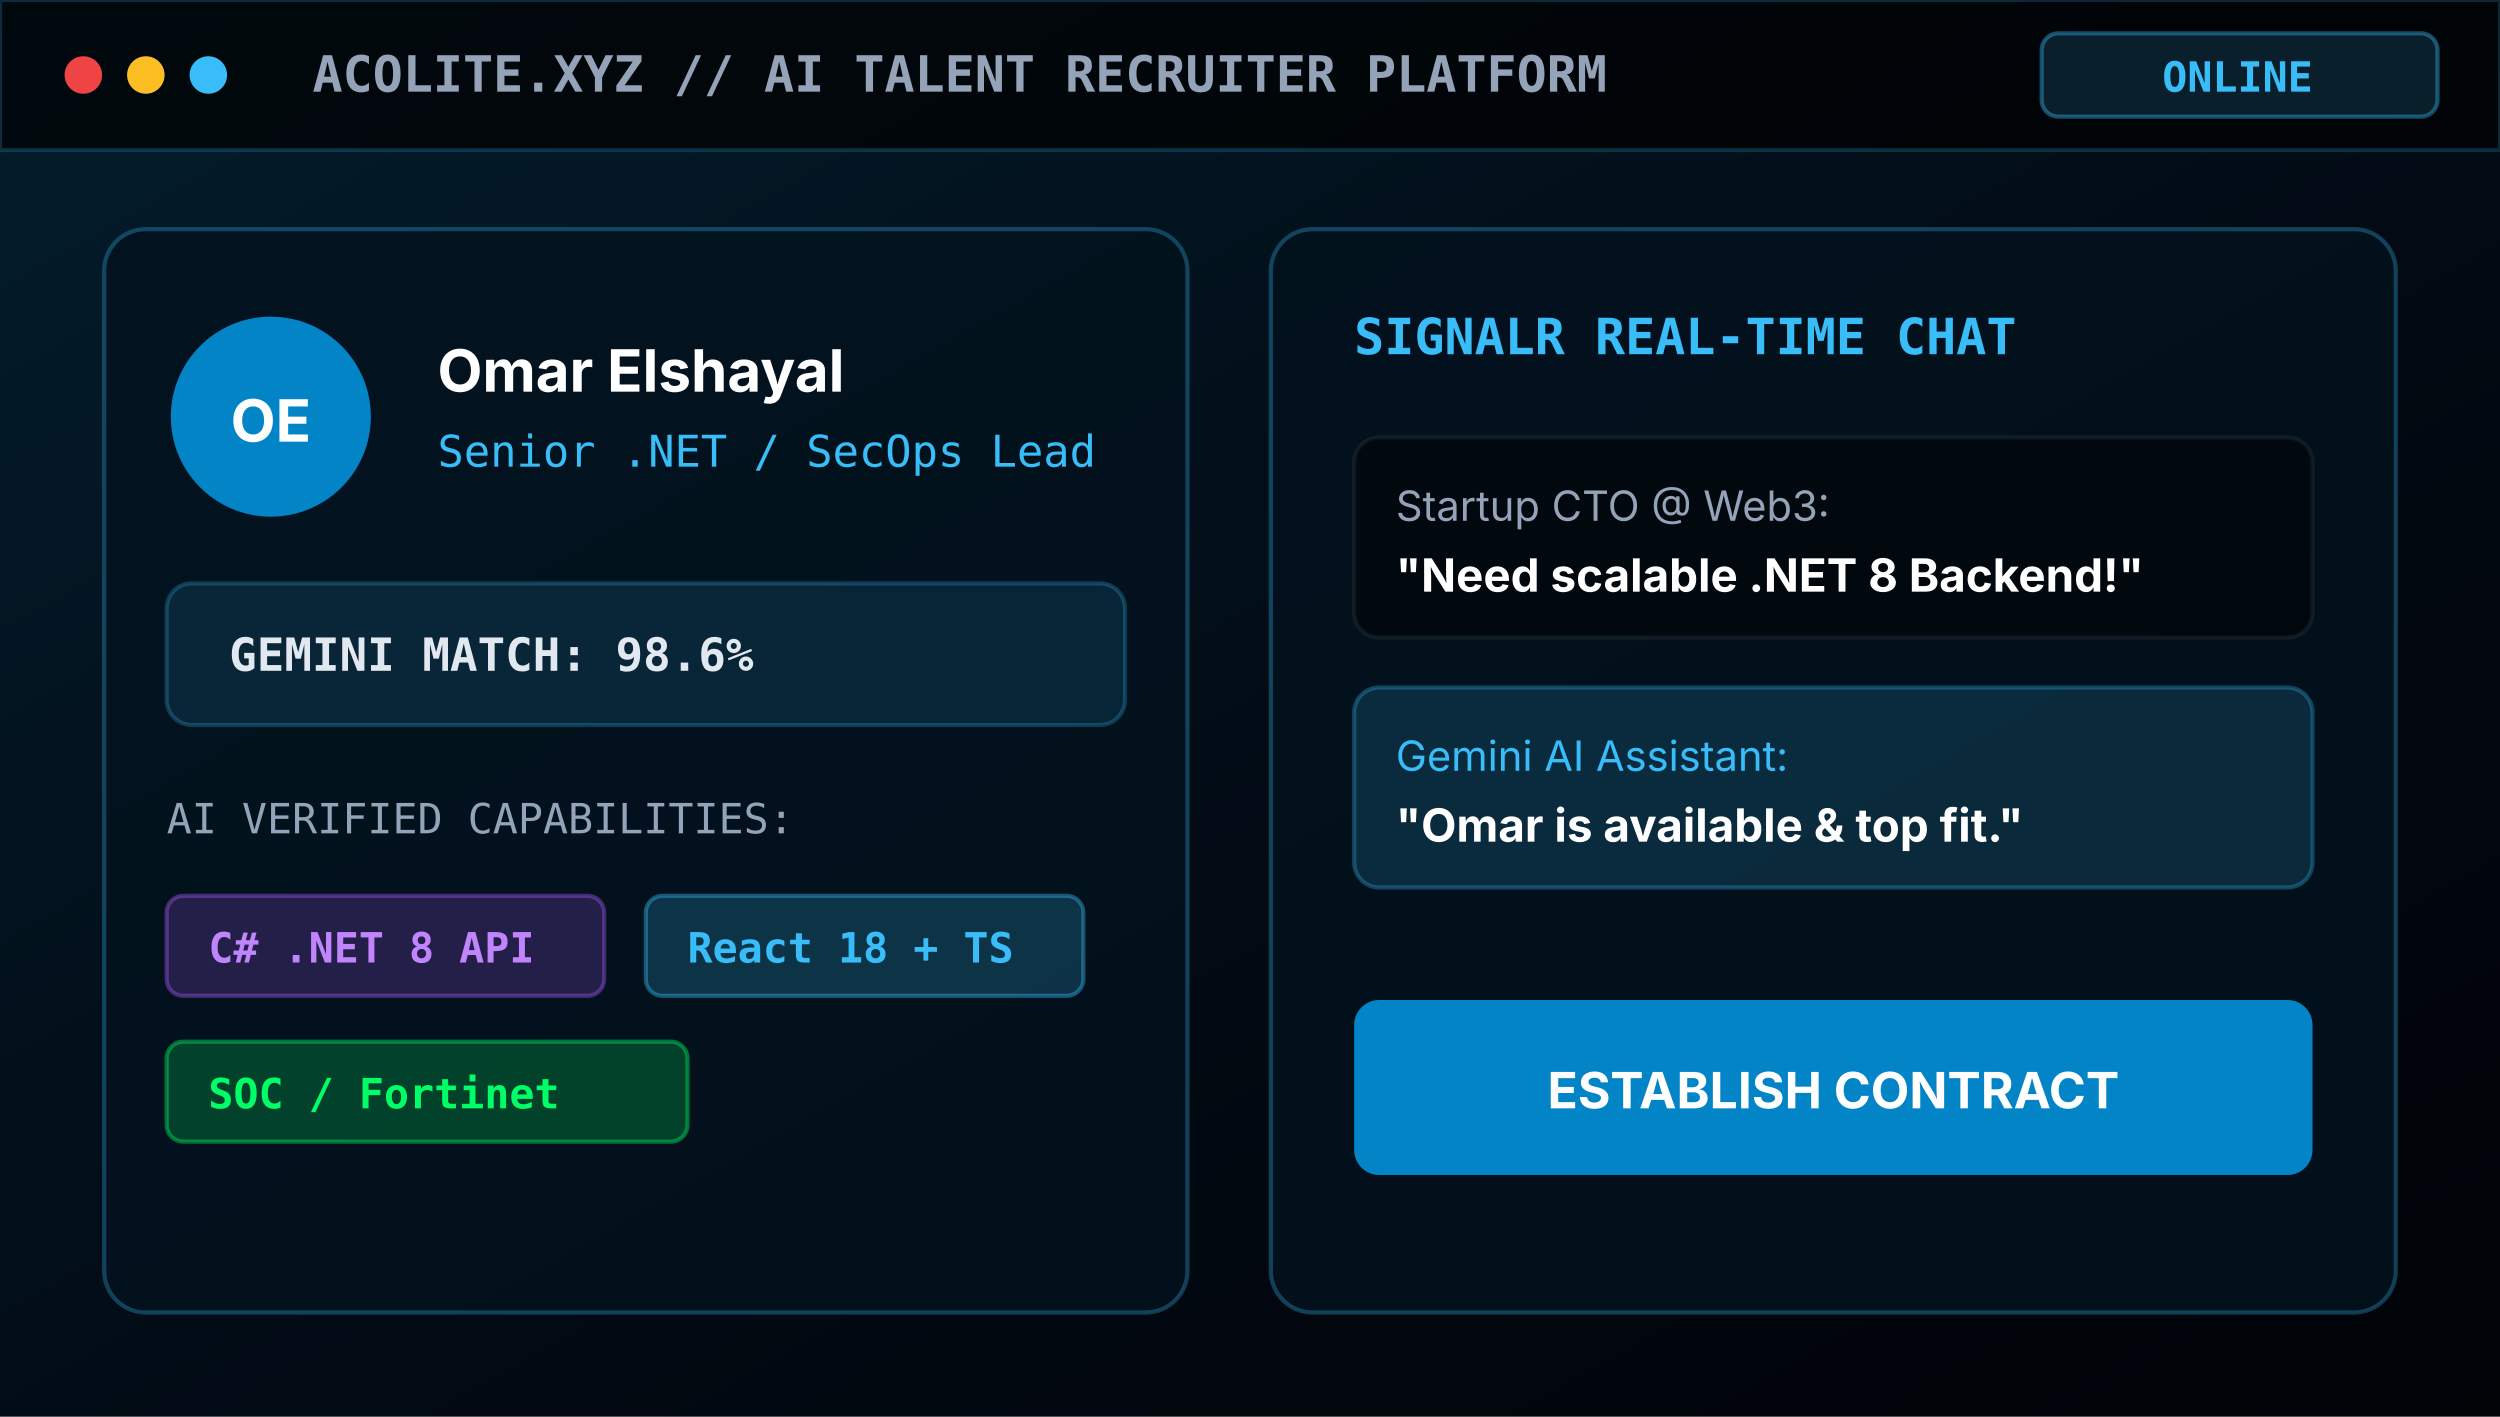
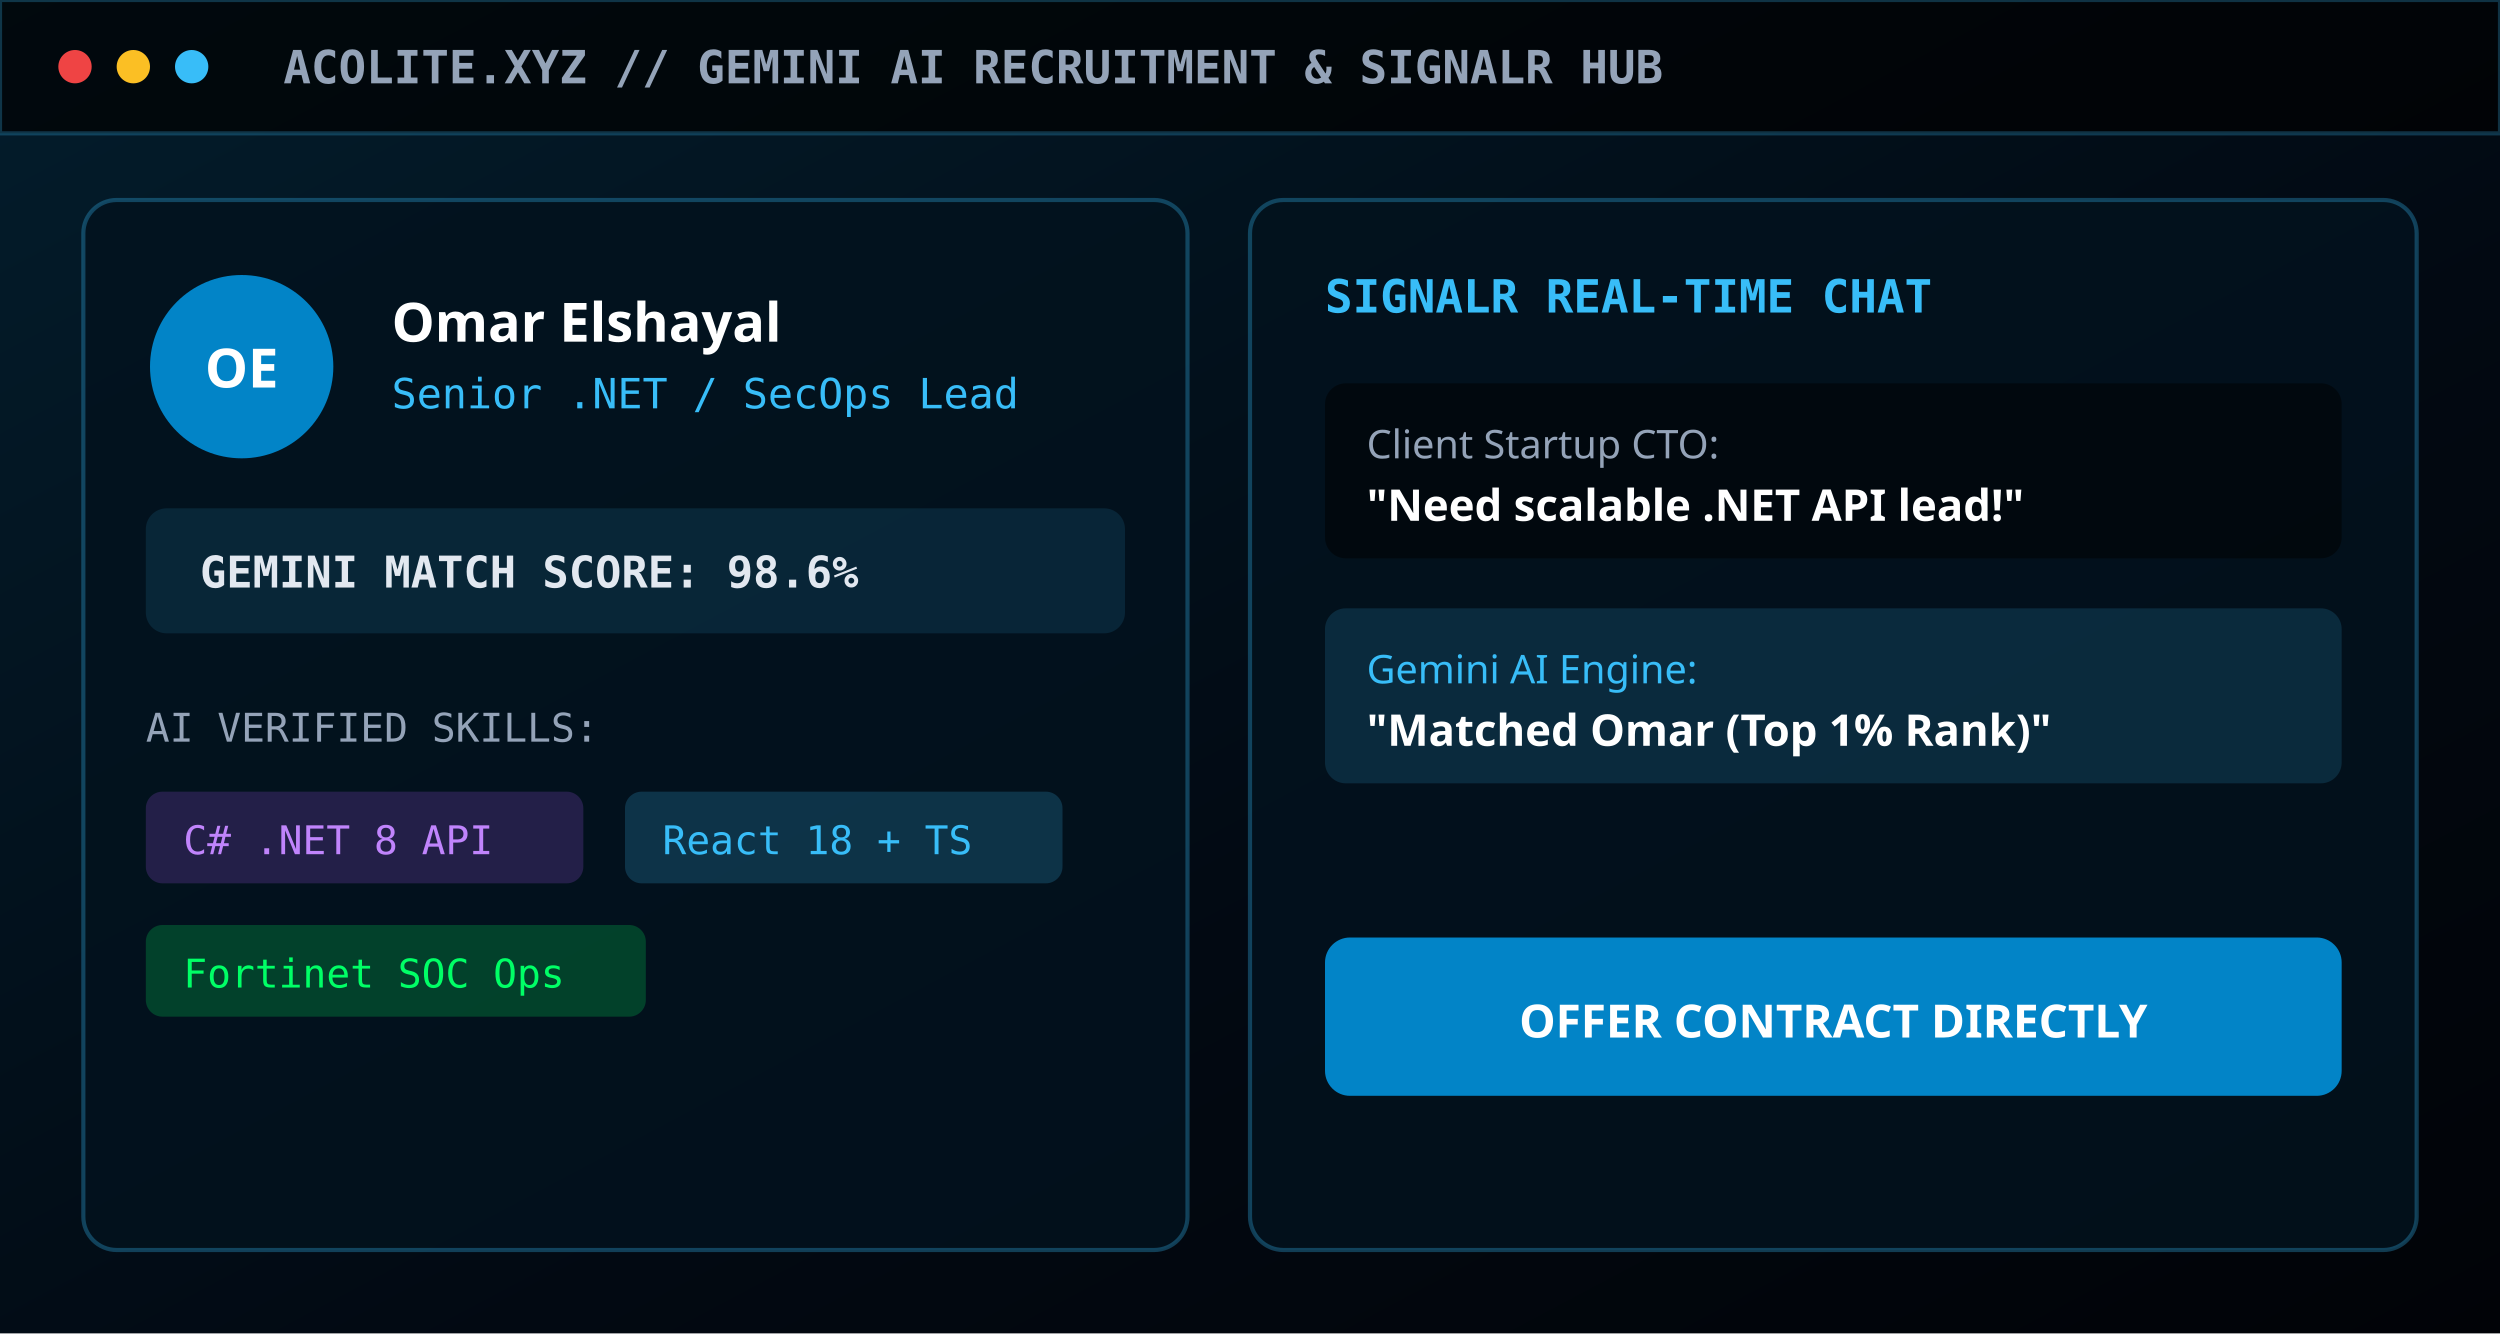
- <svg xmlns="http://www.w3.org/2000/svg" viewBox="0 0 600 340" width="100%" height="100%">
+ <svg xmlns="http://www.w3.org/2000/svg" viewBox="0 0 600 320" width="100%" height="100%">
  <defs>
    <linearGradient id="bg2" x1="0%" y1="0%" x2="100%" y2="100%">
      <stop offset="0%" stop-color="#031d2c" />
      <stop offset="60%" stop-color="#020912" />
      <stop offset="100%" stop-color="#010307" />
    </linearGradient>
-     <radialGradient id="orb2" cx="50%" cy="50%" r="50%">
-       <stop offset="0%" stop-color="#38bdf8" />
-       <stop offset="60%" stop-color="#0284c7" />
-       <stop offset="100%" stop-color="#032b42" />
-     </radialGradient>
  </defs>
-   <rect width="600" height="340" fill="url(#bg2)" />
-   <rect x="0" y="0" width="600" height="36" fill="rgba(0, 0, 0, 0.7)" stroke="rgba(56, 189, 248, 0.2)" stroke-width="1" />
-   <circle cx="20" cy="18" r="4.5" fill="#ef4444" />
-   <circle cx="35" cy="18" r="4.5" fill="#fbbf24" />
-   <circle cx="50" cy="18" r="4.5" fill="#38bdf8" />
-   <text x="75" y="22" fill="#94a3b8" font-family="'JetBrains Mono', monospace" font-size="12" font-weight="600">ACOLITE.XYZ // AI TALENT RECRUITER PLATFORM</text>
-   <rect x="490" y="8" width="95" height="20" rx="4" fill="rgba(56, 189, 248, 0.15)" stroke="rgba(56, 189, 248, 0.4)" />
-   <text x="537" y="22" fill="#38bdf8" font-family="'JetBrains Mono', monospace" font-size="10" font-weight="bold" text-anchor="middle">ONLINE</text>
-   <rect x="25" y="55" width="260" height="260" rx="10" fill="rgba(3, 18, 30, 0.85)" stroke="rgba(56, 189, 248, 0.3)" />
-   <circle cx="65" cy="100" r="24" fill="#0284c7" />
-   <text x="65" y="106" fill="#ffffff" font-family="'Inter', sans-serif" font-size="14" font-weight="bold" text-anchor="middle">OE</text>
-   <text x="105" y="94" fill="#ffffff" font-family="'Inter', sans-serif" font-size="14" font-weight="bold">Omar Elshayal</text>
-   <text x="105" y="112" fill="#38bdf8" font-family="'JetBrains Mono', monospace" font-size="10.5">Senior .NET / SecOps Lead</text>
-   <rect x="40" y="140" width="230" height="34" rx="6" fill="rgba(56, 189, 248, 0.12)" stroke="rgba(56, 189, 248, 0.25)" />
-   <text x="55" y="161" fill="#e2e8f0" font-family="'JetBrains Mono', monospace" font-size="11" font-weight="bold">GEMINI MATCH: 98.6%</text>
-   <text x="40" y="200" fill="#94a3b8" font-family="'JetBrains Mono', monospace" font-size="10">AI VERIFIED CAPABILITIES:</text>
-   <rect x="40" y="215" width="105" height="24" rx="4" fill="rgba(168, 85, 247, 0.2)" stroke="rgba(168, 85, 247, 0.4)" />
-   <text x="50" y="231" fill="#c084fc" font-family="'JetBrains Mono', monospace" font-size="10" font-weight="bold">C# .NET 8 API</text>
-   <rect x="155" y="215" width="105" height="24" rx="4" fill="rgba(56, 189, 248, 0.2)" stroke="rgba(56, 189, 248, 0.4)" />
-   <text x="165" y="231" fill="#38bdf8" font-family="'JetBrains Mono', monospace" font-size="10" font-weight="bold">React 18 + TS</text>
-   <rect x="40" y="250" width="125" height="24" rx="4" fill="rgba(0, 255, 102, 0.2)" stroke="rgba(0, 255, 102, 0.4)" />
-   <text x="50" y="266" fill="#00ff66" font-family="'JetBrains Mono', monospace" font-size="10" font-weight="bold">SOC / Fortinet</text>
-   <rect x="305" y="55" width="270" height="260" rx="10" fill="rgba(3, 18, 30, 0.85)" stroke="rgba(56, 189, 248, 0.3)" />
-   <text x="325" y="85" fill="#38bdf8" font-family="'JetBrains Mono', monospace" font-size="12" font-weight="bold">SIGNALR REAL-TIME CHAT</text>
-   <rect x="325" y="105" width="230" height="48" rx="6" fill="rgba(0,0,0,0.5)" stroke="rgba(255,255,255,0.06)" />
-   <text x="335" y="125" fill="#94a3b8" font-family="'Inter', sans-serif" font-size="10">Startup CTO @ Web3:</text>
-   <text x="335" y="142" fill="#ffffff" font-family="'Inter', sans-serif" font-size="11" font-weight="bold">"Need scalable .NET 8 Backend!"</text>
-   <rect x="325" y="165" width="230" height="48" rx="6" fill="rgba(56, 189, 248, 0.15)" stroke="rgba(56, 189, 248, 0.3)" />
-   <text x="335" y="185" fill="#38bdf8" font-family="'Inter', sans-serif" font-size="10">Gemini AI Assistant:</text>
-   <text x="335" y="202" fill="#ffffff" font-family="'Inter', sans-serif" font-size="11" font-weight="bold">"Omar is available &amp; top fit."</text>
-   <rect x="325" y="240" width="230" height="42" rx="6" fill="#0284c7" />
-   <text x="440" y="266" fill="#ffffff" font-family="'Inter', sans-serif" font-size="12" font-weight="bold" text-anchor="middle">ESTABLISH CONTRACT</text>
+   <rect width="600" height="320" fill="url(#bg2)" />
+   <rect x="0" y="0" width="600" height="32" fill="rgba(0,0,0,0.7)" stroke="rgba(56,189,248,0.25)" stroke-width="1" />
+   <circle cx="18" cy="16" r="4" fill="#ef4444" />
+   <circle cx="32" cy="16" r="4" fill="#fbbf24" />
+   <circle cx="46" cy="16" r="4" fill="#38bdf8" />
+   <text x="68" y="20" fill="#94a3b8" font-family="'JetBrains Mono', monospace" font-size="11" font-weight="600">ACOLITE.XYZ // GEMINI AI RECRUITMENT &amp; SIGNALR HUB</text>
+   <rect x="20" y="48" width="265" height="252" rx="8" fill="rgba(3,18,30,0.85)" stroke="rgba(56,189,248,0.3)" />
+   <circle cx="58" cy="88" r="22" fill="#0284c7" />
+   <text x="58" y="93" fill="#fff" font-family="sans-serif" font-size="13" font-weight="bold" text-anchor="middle">OE</text>
+   <text x="94" y="82" fill="#fff" font-family="sans-serif" font-size="13" font-weight="bold">Omar Elshayal</text>
+   <text x="94" y="98" fill="#38bdf8" font-family="'JetBrains Mono', monospace" font-size="10">Senior .NET / SecOps Lead</text>
+   <rect x="35" y="122" width="235" height="30" rx="5" fill="rgba(56,189,248,0.12)" />
+   <text x="48" y="141" fill="#e2e8f0" font-family="'JetBrains Mono', monospace" font-size="10.5" font-weight="bold">GEMINI MATCH SCORE: 98.6%</text>
+   <text x="35" y="178" fill="#94a3b8" font-family="'JetBrains Mono', monospace" font-size="9.5">AI VERIFIED SKILLS:</text>
+   <rect x="35" y="190" width="105" height="22" rx="4" fill="rgba(168,85,247,0.2)" />
+   <text x="44" y="205" fill="#c084fc" font-family="'JetBrains Mono', monospace" font-size="9.5">C# .NET 8 API</text>
+   <rect x="150" y="190" width="105" height="22" rx="4" fill="rgba(56,189,248,0.2)" />
+   <text x="159" y="205" fill="#38bdf8" font-family="'JetBrains Mono', monospace" font-size="9.5">React 18 + TS</text>
+   <rect x="35" y="222" width="120" height="22" rx="4" fill="rgba(0,255,102,0.2)" />
+   <text x="44" y="237" fill="#00ff66" font-family="'JetBrains Mono', monospace" font-size="9.5">Fortinet SOC Ops</text>
+   <rect x="300" y="48" width="280" height="252" rx="8" fill="rgba(3,18,30,0.85)" stroke="rgba(56,189,248,0.3)" />
+   <text x="318" y="75" fill="#38bdf8" font-family="'JetBrains Mono', monospace" font-size="11" font-weight="bold">SIGNALR REAL-TIME CHAT</text>
+   <rect x="318" y="92" width="244" height="42" rx="5" fill="rgba(0,0,0,0.5)" />
+   <text x="328" y="110" fill="#94a3b8" font-family="sans-serif" font-size="9.5">Client Startup CTO:</text>
+   <text x="328" y="125" fill="#fff" font-family="sans-serif" font-size="10.5" font-weight="bold">"Need scalable .NET API lead!"</text>
+   <rect x="318" y="146" width="244" height="42" rx="5" fill="rgba(56,189,248,0.15)" />
+   <text x="328" y="164" fill="#38bdf8" font-family="sans-serif" font-size="9.5">Gemini AI Engine:</text>
+   <text x="328" y="179" fill="#fff" font-family="sans-serif" font-size="10.5" font-weight="bold">"Matched Omar (Top 1% Rank)"</text>
+   <rect x="318" y="225" width="244" height="38" rx="6" fill="#0284c7" />
+   <text x="440" y="249" fill="#fff" font-family="sans-serif" font-size="11" font-weight="bold" text-anchor="middle">OFFER CONTRACT DIRECTLY</text>
</svg>
